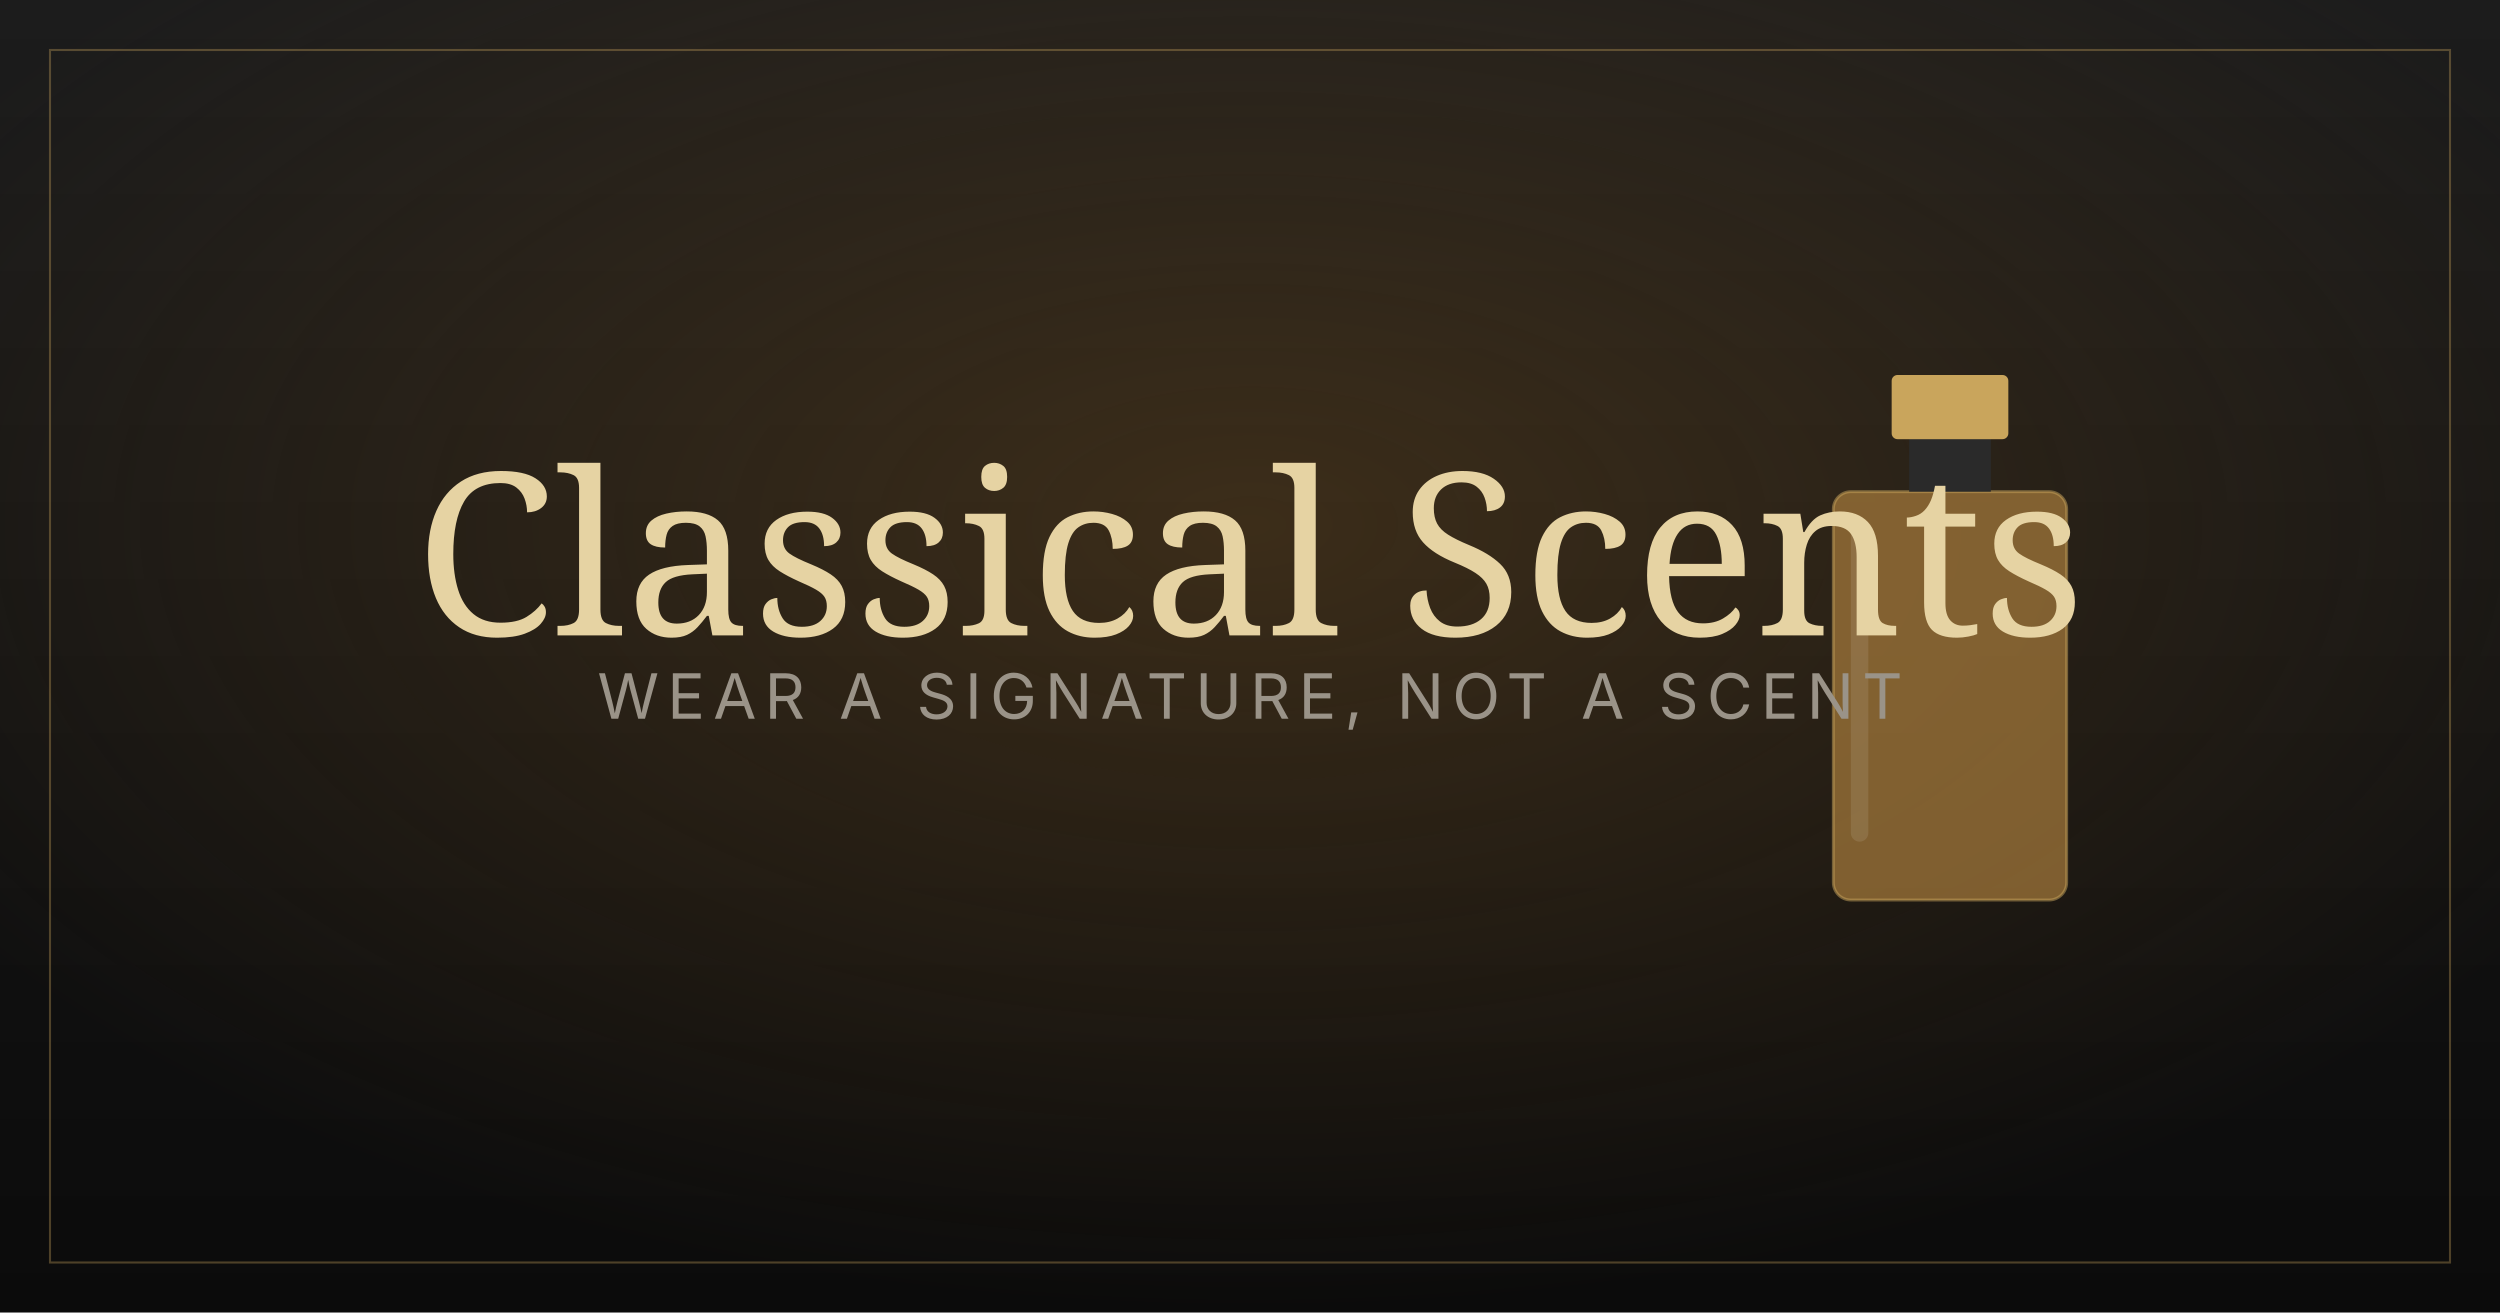
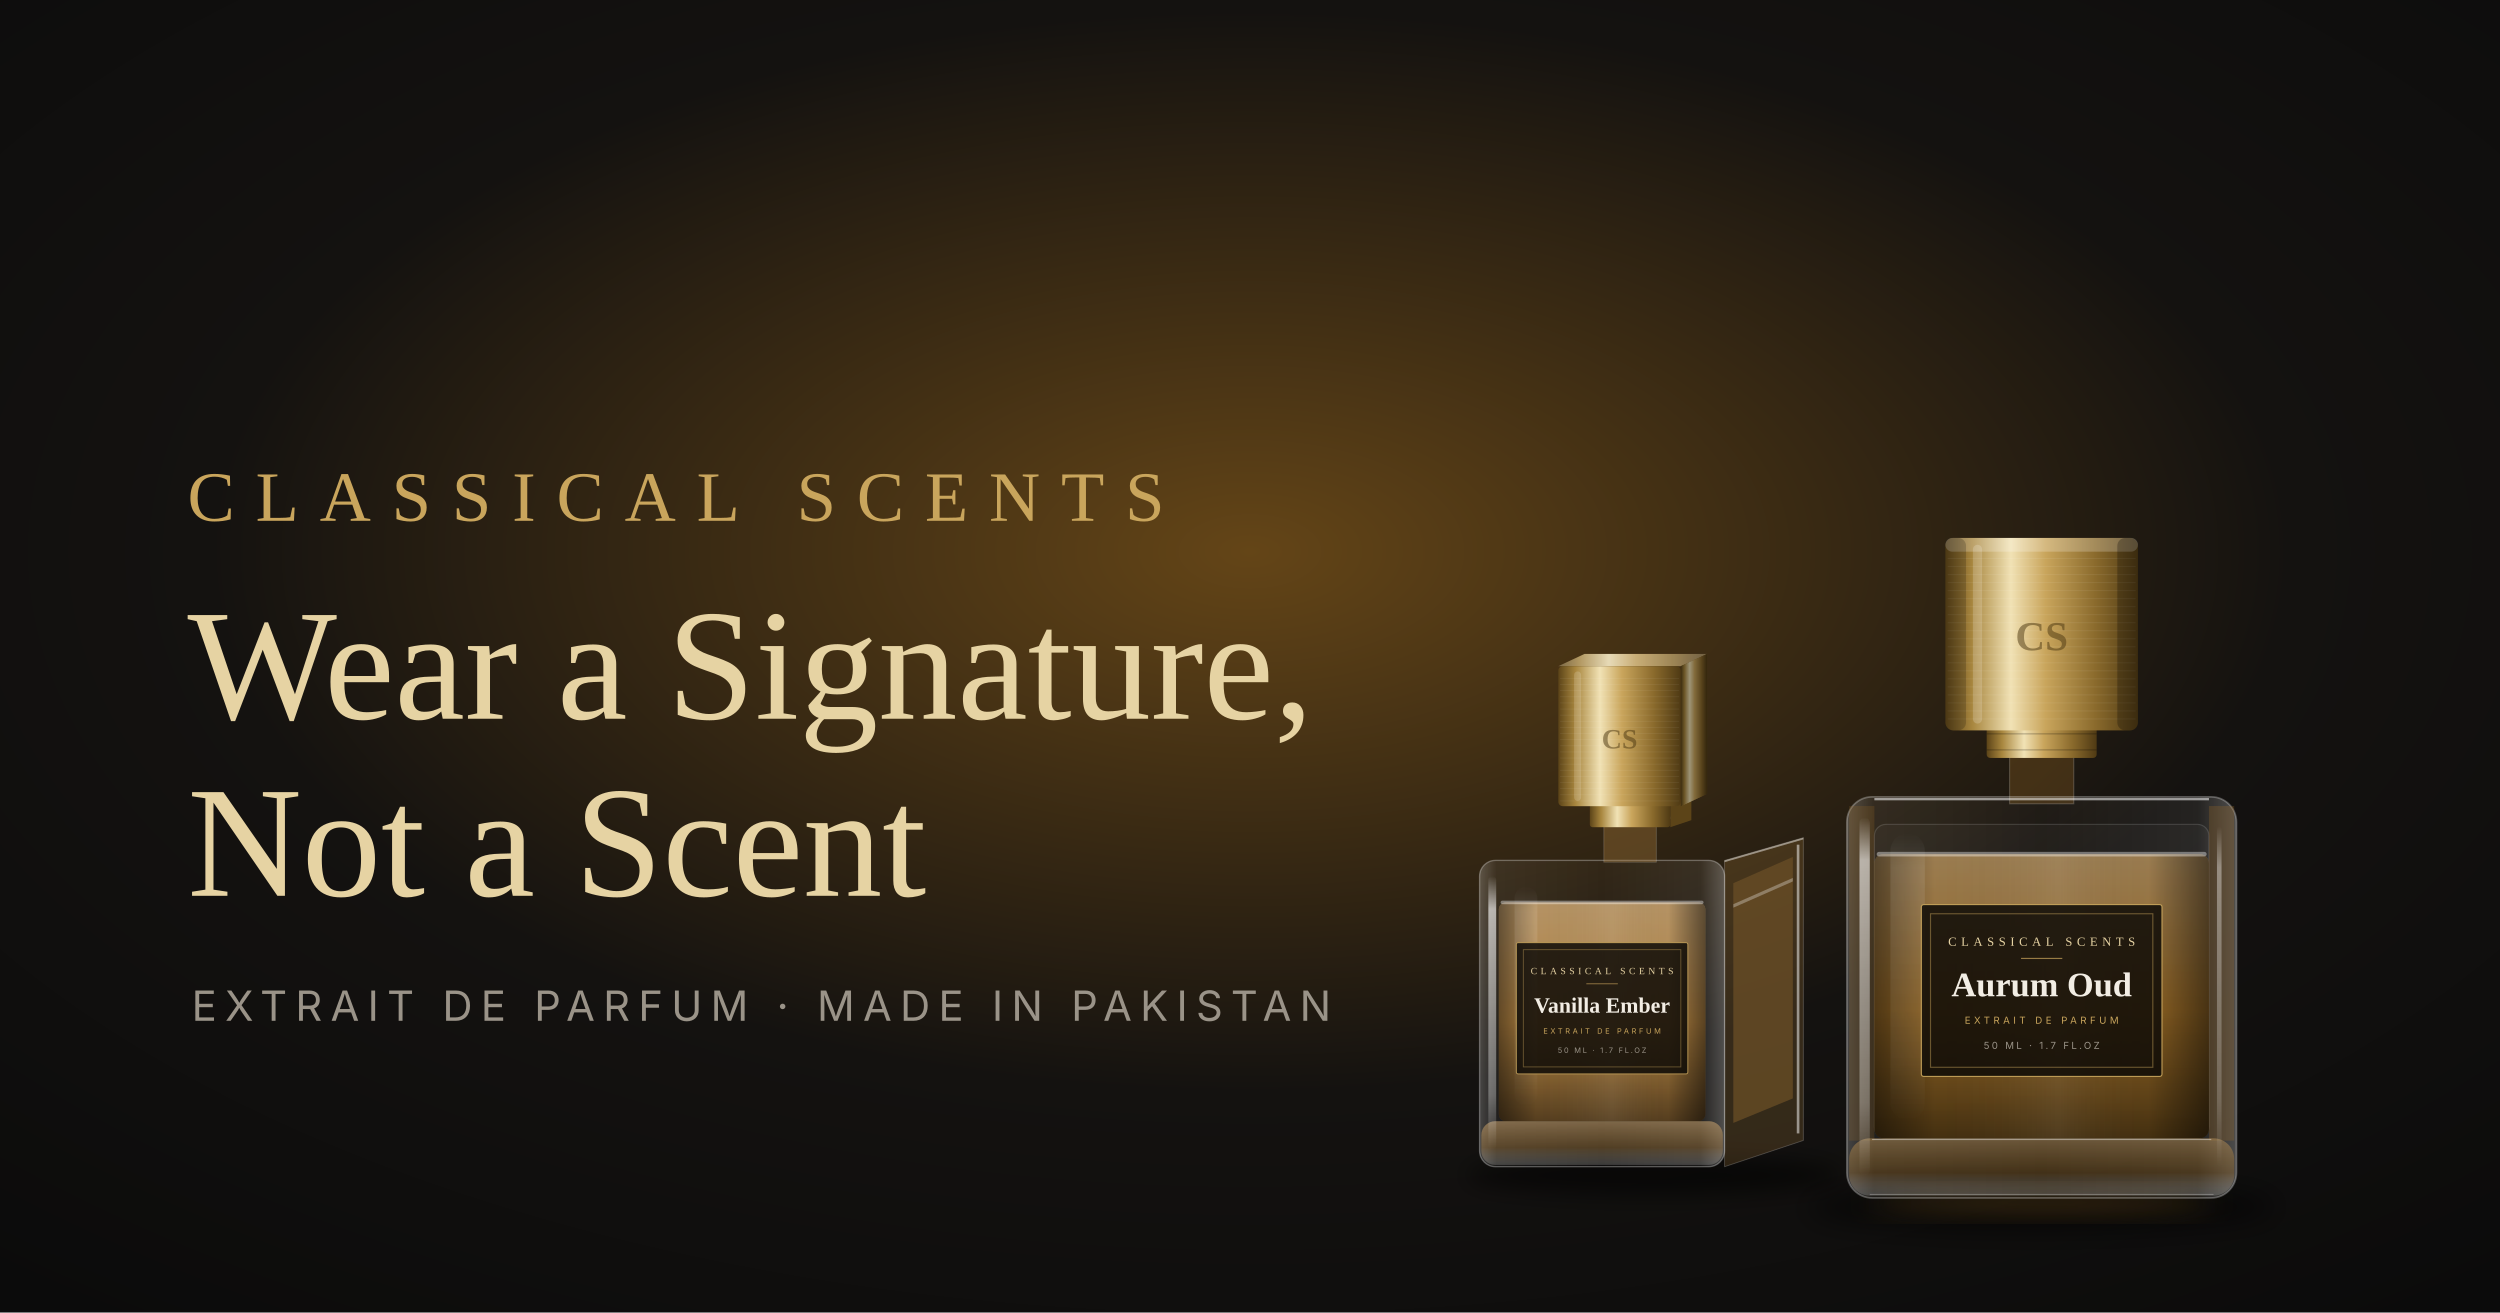
<svg xmlns="http://www.w3.org/2000/svg" width="1200" height="630" viewBox="0 0 1200 630" role="img" aria-label="Classical Scents">
  <defs>
-     <linearGradient id="bg" x1="0" y1="0" x2="0" y2="1">
-       <stop offset="0" stop-color="#1C1C1C" />
+     <radialGradient id="g61" cx=".5" cy=".42" r=".75">
+       <stop offset="0" stop-color="#644517" />
+       <stop offset=".55" stop-color="#141210" />
      <stop offset="1" stop-color="#0B0B0B" />
-     </linearGradient>
-     <radialGradient id="t" cx=".5" cy=".4" r=".6">
-       <stop offset="0" stop-color="#6b4a1e" stop-opacity=".45" />
-       <stop offset="1" stop-color="#6b4a1e" stop-opacity="0" />
    </radialGradient>
  </defs>
-   <rect width="1200" height="630" fill="url(#bg)" />
-   <rect width="1200" height="630" fill="url(#t)" />
-   <rect x="24" y="24" width="1152" height="582" fill="none" stroke="#C9A55C" stroke-opacity=".35" />
-   <g transform="translate(880 180) scale(1.4)">
-     <rect x="0" y="40" width="80" height="140" rx="6" fill="#a97d3c" fill-opacity=".7" stroke="#C9A55C" stroke-opacity=".5" />
-     <rect x="26" y="20" width="28" height="20" fill="#2A2A2A" />
-     <rect x="20" y="0" width="40" height="22" rx="2" fill="#C9A55C" />
-     <rect x="6" y="50" width="6" height="110" rx="3" fill="#fff" opacity=".1" />
+   <rect width="1200" height="630" fill="url(#g61)" />
+   <text x="90" y="250" font-family="'Cormorant Garamond',Georgia,'Times New Roman',serif" font-size="34" letter-spacing="10" fill="#C9A55C">CLASSICAL SCENTS</text>
+   <text x="90" y="345" font-family="'Cormorant Garamond',Georgia,'Times New Roman',serif" font-size="76" fill="#E6D3A3">Wear a Signature,</text>
+   <text x="90" y="430" font-family="'Cormorant Garamond',Georgia,'Times New Roman',serif" font-size="76" fill="#E6D3A3">Not a Scent</text>
+   <text x="92" y="490" font-family="Inter,'Segoe UI',Arial,sans-serif" font-size="20" letter-spacing="4" fill="#9A9388">EXTRAIT DE PARFUM · MADE IN PAKISTAN</text>
+   <g transform="translate(622 256.76) scale(0.42)">
+     <defs>
+       <linearGradient id="q62gl" x1="0" x2="1">
+         <stop offset="0" stop-color="#fff" stop-opacity=".22" />
+         <stop offset=".07" stop-color="#fff" stop-opacity=".06" />
+         <stop offset=".5" stop-color="#fff" stop-opacity=".02" />
+         <stop offset=".9" stop-color="#fff" stop-opacity=".07" />
+         <stop offset="1" stop-color="#fff" stop-opacity=".26" />
+       </linearGradient>
+       <linearGradient id="q62lq" x1="0" y1="0" x2="0" y2="1">
+         <stop offset="0" stop-color="#d1aa74" stop-opacity=".82" />
+         <stop offset=".55" stop-color="#c18d45" stop-opacity=".9" />
+         <stop offset="1" stop-color="#573f1f" stop-opacity=".97" />
+       </linearGradient>
+       <linearGradient id="q62lh" x1="0" x2="1">
+         <stop offset="0" stop-color="#000" stop-opacity=".45" />
+         <stop offset=".18" stop-color="#000" stop-opacity="0" />
+         <stop offset=".55" stop-color="#fff" stop-opacity=".06" />
+         <stop offset=".82" stop-color="#000" stop-opacity="0" />
+         <stop offset="1" stop-color="#000" stop-opacity=".5" />
+       </linearGradient>
+       <linearGradient id="q62bs" x1="0" y1="0" x2="0" y2="1">
+         <stop offset="0" stop-color="#d1aa74" stop-opacity=".55" />
+         <stop offset=".6" stop-color="#c18d45" stop-opacity=".35" />
+         <stop offset="1" stop-color="#fff" stop-opacity=".18" />
+       </linearGradient>
+       <linearGradient id="q62cp" x1="0" x2="1">
+         <stop offset="0" stop-color="#5c4418" />
+         <stop offset="0.14" stop-color="#a8863e" />
+         <stop offset="0.34" stop-color="#f1e2b5" />
+         <stop offset="0.52" stop-color="#c9a55c" />
+         <stop offset="0.78" stop-color="#8a6a2c" />
+         <stop offset="1" stop-color="#4f3a14" />
+       </linearGradient>
+       <linearGradient id="q62cs" x1="0" x2="1">
+         <stop offset="0" stop-color="#5c4418" />
+         <stop offset="0.14" stop-color="#a8863e" />
+         <stop offset="0.34" stop-color="#f1e2b5" />
+         <stop offset="0.52" stop-color="#c9a55c" />
+         <stop offset="0.78" stop-color="#8a6a2c" />
+         <stop offset="1" stop-color="#4f3a14" />
+       </linearGradient>
+       <linearGradient id="q62co" x1="0" x2="1">
+         <stop offset="0" stop-color="#5c4418" />
+         <stop offset="0.14" stop-color="#a8863e" />
+         <stop offset="0.34" stop-color="#f1e2b5" />
+         <stop offset="0.52" stop-color="#c9a55c" />
+         <stop offset="0.78" stop-color="#8a6a2c" />
+         <stop offset="1" stop-color="#4f3a14" />
+       </linearGradient>
+       <linearGradient id="q62sp" x1="0" y1="0" x2="0" y2="1">
+         <stop offset="0" stop-color="#fff" stop-opacity="0" />
+         <stop offset=".12" stop-color="#fff" stop-opacity=".7" />
+         <stop offset=".8" stop-color="#fff" stop-opacity=".35" />
+         <stop offset="1" stop-color="#fff" stop-opacity="0" />
+       </linearGradient>
+       <linearGradient id="q62sw" x1="0" x2="1">
+         <stop offset="0" stop-color="#fff" stop-opacity="0" />
+         <stop offset=".5" stop-color="#fff" stop-opacity=".22" />
+         <stop offset="1" stop-color="#fff" stop-opacity="0" />
+       </linearGradient>
+       <filter id="q62bl" x="-50%" y="-50%" width="200%" height="200%">
+         <feGaussianBlur stdDeviation="12" />
+       </filter>
+     </defs>
+     <ellipse cx="410" cy="732" rx="215" ry="22" fill="#000" opacity=".55" filter="url(#q62bl)" />
+     <polygon points="490,372 580,346 580,692 490,722" fill="#c18d45" fill-opacity=".2" stroke="#fff" stroke-opacity=".22" />
+     <polygon points="500,398 568,368 568,644 500,672" fill="#6a4e26" fill-opacity=".75" />
+     <polygon points="500,422 568,392 568,396 500,426" fill="#fff" fill-opacity=".3" />
+     <path d="M574 354V684" stroke="#fff" stroke-opacity=".5" stroke-width="3" />
+     <polygon points="490,372 580,346 580,348 490,374" fill="#fff" fill-opacity=".45" />
+     <rect x="210" y="372" width="280" height="350" rx="18" fill="url(#q62gl)" stroke="#fff" stroke-opacity=".3" stroke-width="1.5" />
+     <rect x="232" y="420" width="236" height="250" rx="8" fill="url(#q62lq)" />
+     <rect x="232" y="420" width="236" height="250" rx="8" fill="url(#q62lh)" />
+     <rect x="234" y="418" width="232" height="4" rx="2" fill="#fff" opacity=".38" />
+     <rect x="212" y="670" width="276" height="50" rx="16" fill="url(#q62bs)" />
+     <rect x="220" y="390" width="9" height="312" rx="4.5" fill="url(#q62sp)" opacity=".9" />
+     <rect x="250" y="402" width="26" height="250" rx="13" fill="url(#q62sp)" opacity=".14" />
+     <rect x="252" y="466" width="196" height="150" rx="2" fill="#0c0a07" fill-opacity=".84" stroke="#C9A55C" stroke-opacity=".9" />
+     <rect x="260" y="474" width="180" height="134" fill="none" stroke="#C9A55C" stroke-opacity=".45" />
+     <text x="350" y="502" text-anchor="middle" font-family="'Cormorant Garamond',Georgia,'Times New Roman',serif" font-size="11" letter-spacing="4" fill="#E6D3A3">CLASSICAL SCENTS</text>
+     <path d="M332 513H368" stroke="#C9A55C" stroke-opacity=".7" />
+     <text x="350" y="546" text-anchor="middle" font-family="'Cormorant Garamond',Georgia,'Times New Roman',serif" font-size="25" font-weight="600" fill="#F2EDE4">Vanilla Ember</text>
+     <text x="350" y="570" text-anchor="middle" font-family="Inter,'Segoe UI',Arial,sans-serif" font-size="8.5" letter-spacing="3" fill="#C9A55C">EXTRAIT DE PARFUM</text>
+     <text x="350" y="592" text-anchor="middle" font-family="Inter,'Segoe UI',Arial,sans-serif" font-size="8.5" letter-spacing="2" fill="#9A9388">50 ML · 1.7 FL.OZ</text>
+     <polygon points="352,330 412,330 436,322 376,322" fill="#fff" fill-opacity=".12" />
+     <rect x="352" y="330" width="60" height="44" fill="#c18d45" fill-opacity=".3" stroke="#fff" stroke-opacity=".18" />
+     <rect x="336" y="306" width="92" height="28" rx="3" fill="url(#q62co)" />
+     <polygon points="428,306 452,298 452,326 428,334" fill="#5c4418" />
+     <polygon points="300,150 330,136 470,136 440,150" fill="url(#q62cs)" opacity=".9" />
+     <polygon points="300,150 330,136 470,136 440,150" fill="#fff" opacity=".2" />
+     <rect x="300" y="150" width="140" height="160" rx="5" fill="url(#q62cp)" />
+     <polygon points="440,150 470,136 470,296 440,310" fill="url(#q62cs)" />
+     <polygon points="440,150 470,136 470,296 440,310" fill="#000" opacity=".35" />
+     <path d="M302 164H438M302 171H438M302 178H438M302 185H438M302 192H438M302 199H438M302 206H438M302 213H438M302 220H438M302 227H438M302 234H438M302 241H438M302 248H438M302 255H438M302 262H438M302 269H438M302 276H438M302 283H438M302 290H438M302 297H438M302 304H438" stroke="#fff" stroke-opacity="0.07" stroke-width=".8" />
+     <rect x="318" y="156" width="8" height="148" rx="4" fill="#fff" opacity=".16" />
+     <text x="370" y="244" text-anchor="middle" font-family="'Cormorant Garamond',Georgia,'Times New Roman',serif" font-size="32" font-weight="600" fill="#4a3610" fill-opacity="0.5">CS</text>
  </g>
-   <text x="600" y="305" text-anchor="middle" font-family="Cormorant Garamond,Georgia,serif" font-size="109" fill="#E6D3A3">Classical Scents</text>
-   <text x="600" y="345" text-anchor="middle" font-family="Inter,sans-serif" font-size="30" letter-spacing="4" fill="#9A9388">WEAR A SIGNATURE, NOT A SCENT</text>
+   <g transform="translate(760 177.9) scale(0.55)">
+     <defs>
+       <linearGradient id="q63gl" x1="0" x2="1">
+         <stop offset="0" stop-color="#fff" stop-opacity=".22" />
+         <stop offset=".07" stop-color="#fff" stop-opacity=".06" />
+         <stop offset=".5" stop-color="#fff" stop-opacity=".02" />
+         <stop offset=".9" stop-color="#fff" stop-opacity=".07" />
+         <stop offset="1" stop-color="#fff" stop-opacity=".26" />
+       </linearGradient>
+       <linearGradient id="q63lq" x1="0" y1="0" x2="0" y2="1">
+         <stop offset="0" stop-color="#b38f5b" stop-opacity=".82" />
+         <stop offset=".55" stop-color="#9a6a24" stop-opacity=".9" />
+         <stop offset="1" stop-color="#453010" stop-opacity=".97" />
+       </linearGradient>
+       <linearGradient id="q63lh" x1="0" x2="1">
+         <stop offset="0" stop-color="#000" stop-opacity=".45" />
+         <stop offset=".18" stop-color="#000" stop-opacity="0" />
+         <stop offset=".55" stop-color="#fff" stop-opacity=".06" />
+         <stop offset=".82" stop-color="#000" stop-opacity="0" />
+         <stop offset="1" stop-color="#000" stop-opacity=".5" />
+       </linearGradient>
+       <linearGradient id="q63bs" x1="0" y1="0" x2="0" y2="1">
+         <stop offset="0" stop-color="#b38f5b" stop-opacity=".55" />
+         <stop offset=".6" stop-color="#9a6a24" stop-opacity=".35" />
+         <stop offset="1" stop-color="#fff" stop-opacity=".18" />
+       </linearGradient>
+       <linearGradient id="q63cp" x1="0" x2="1">
+         <stop offset="0" stop-color="#5c4418" />
+         <stop offset="0.14" stop-color="#a8863e" />
+         <stop offset="0.34" stop-color="#f1e2b5" />
+         <stop offset="0.52" stop-color="#c9a55c" />
+         <stop offset="0.78" stop-color="#8a6a2c" />
+         <stop offset="1" stop-color="#4f3a14" />
+       </linearGradient>
+       <linearGradient id="q63cs" x1="0" x2="1">
+         <stop offset="0" stop-color="#5c4418" />
+         <stop offset="0.14" stop-color="#a8863e" />
+         <stop offset="0.34" stop-color="#f1e2b5" />
+         <stop offset="0.52" stop-color="#c9a55c" />
+         <stop offset="0.78" stop-color="#8a6a2c" />
+         <stop offset="1" stop-color="#4f3a14" />
+       </linearGradient>
+       <linearGradient id="q63co" x1="0" x2="1">
+         <stop offset="0" stop-color="#5c4418" />
+         <stop offset="0.14" stop-color="#a8863e" />
+         <stop offset="0.34" stop-color="#f1e2b5" />
+         <stop offset="0.52" stop-color="#c9a55c" />
+         <stop offset="0.78" stop-color="#8a6a2c" />
+         <stop offset="1" stop-color="#4f3a14" />
+       </linearGradient>
+       <linearGradient id="q63sp" x1="0" y1="0" x2="0" y2="1">
+         <stop offset="0" stop-color="#fff" stop-opacity="0" />
+         <stop offset=".12" stop-color="#fff" stop-opacity=".7" />
+         <stop offset=".8" stop-color="#fff" stop-opacity=".35" />
+         <stop offset="1" stop-color="#fff" stop-opacity="0" />
+       </linearGradient>
+       <linearGradient id="q63sw" x1="0" x2="1">
+         <stop offset="0" stop-color="#fff" stop-opacity="0" />
+         <stop offset=".5" stop-color="#fff" stop-opacity=".22" />
+         <stop offset="1" stop-color="#fff" stop-opacity="0" />
+       </linearGradient>
+       <filter id="q63bl" x="-50%" y="-50%" width="200%" height="200%">
+         <feGaussianBlur stdDeviation="12" />
+       </filter>
+       <clipPath id="q63clip">
+         <rect x="230" y="372" width="340" height="350" rx="22" />
+       </clipPath>
+     </defs>
+     <ellipse cx="400" cy="730" rx="205" ry="20" fill="#000" opacity=".55" filter="url(#q63bl)" />
+     <ellipse cx="400" cy="726" rx="150" ry="9" fill="#9a6a24" opacity=".35" filter="url(#q63bl)" />
+     <rect x="372" y="330" width="56" height="48" fill="#9a6a24" fill-opacity=".3" stroke="#fff" stroke-opacity=".18" />
+     <rect x="230" y="372" width="340" height="350" rx="22" fill="url(#q63gl)" stroke="#fff" stroke-opacity=".28" stroke-width="1.5" />
+     <rect x="254" y="396" width="292" height="274" rx="10" fill="#fff" fill-opacity=".03" stroke="#fff" stroke-opacity=".14" />
+     <rect x="254" y="422" width="292" height="248" rx="8" fill="url(#q63lq)" />
+     <rect x="254" y="422" width="292" height="248" rx="8" fill="url(#q63lh)" />
+     <rect x="256" y="420" width="288" height="4" rx="2" fill="#fff" opacity=".38" />
+     <rect x="232" y="380" width="22" height="292" fill="#9a6a24" fill-opacity=".22" />
+     <rect x="546" y="380" width="22" height="292" fill="#9a6a24" fill-opacity=".28" />
+     <rect x="232" y="670" width="336" height="50" rx="18" fill="url(#q63bs)" />
+     <path d="M252 671H548" stroke="#fff" stroke-opacity=".4" />
+     <path d="M250 719H550" stroke="#fff" stroke-opacity=".25" />
+     <rect x="241" y="390" width="9" height="312" rx="4.5" fill="url(#q63sp)" opacity=".85" />
+     <rect x="553" y="398" width="4" height="296" rx="2" fill="url(#q63sp)" opacity=".55" />
+     <rect x="268" y="404" width="30" height="250" rx="15" fill="url(#q63sp)" opacity=".14" />
+     <path d="M254 374H546" stroke="#fff" stroke-opacity=".55" stroke-width="2" />
+     <rect x="295" y="466" width="210" height="150" rx="2" fill="#0c0a07" fill-opacity=".84" stroke="#C9A55C" stroke-opacity=".9" />
+     <rect x="303" y="474" width="194" height="134" fill="none" stroke="#C9A55C" stroke-opacity=".45" />
+     <text x="400" y="502" text-anchor="middle" font-family="'Cormorant Garamond',Georgia,'Times New Roman',serif" font-size="11" letter-spacing="4" fill="#E6D3A3">CLASSICAL SCENTS</text>
+     <path d="M382 513H418" stroke="#C9A55C" stroke-opacity=".7" />
+     <text x="400" y="546" text-anchor="middle" font-family="'Cormorant Garamond',Georgia,'Times New Roman',serif" font-size="30" font-weight="600" fill="#F2EDE4">Aurum Oud</text>
+     <text x="400" y="570" text-anchor="middle" font-family="Inter,'Segoe UI',Arial,sans-serif" font-size="8.5" letter-spacing="3" fill="#C9A55C">EXTRAIT DE PARFUM</text>
+     <text x="400" y="592" text-anchor="middle" font-family="Inter,'Segoe UI',Arial,sans-serif" font-size="8.5" letter-spacing="2" fill="#9A9388">50 ML · 1.7 FL.OZ</text>
+     <rect x="352" y="310" width="96" height="28" rx="3" fill="url(#q63co)" />
+     <path d="M352 317H448M352 331H448" stroke="#000" stroke-opacity=".25" />
+     <rect x="316" y="146" width="168" height="168" rx="7" fill="url(#q63cp)" />
+     <rect x="316" y="146" width="168" height="12" rx="6" fill="#fff" opacity=".22" />
+     <path d="M318 164H482M318 171H482M318 178H482M318 185H482M318 192H482M318 199H482M318 206H482M318 213H482M318 220H482M318 227H482M318 234H482M318 241H482M318 248H482M318 255H482M318 262H482M318 269H482M318 276H482M318 283H482M318 290H482M318 297H482M318 304H482" stroke="#fff" stroke-opacity="0.07" stroke-width=".8" />
+     <rect x="316" y="146" width="18" height="168" rx="7" fill="#000" opacity=".18" />
+     <rect x="466" y="146" width="18" height="168" rx="7" fill="#000" opacity=".25" />
+     <rect x="340" y="152" width="8" height="156" rx="4" fill="#fff" opacity="0.18" />
+     <text x="400" y="244" text-anchor="middle" font-family="'Cormorant Garamond',Georgia,'Times New Roman',serif" font-size="36" font-weight="600" fill="#4a3610" fill-opacity="0.5">CS</text>
+   </g>
</svg>
